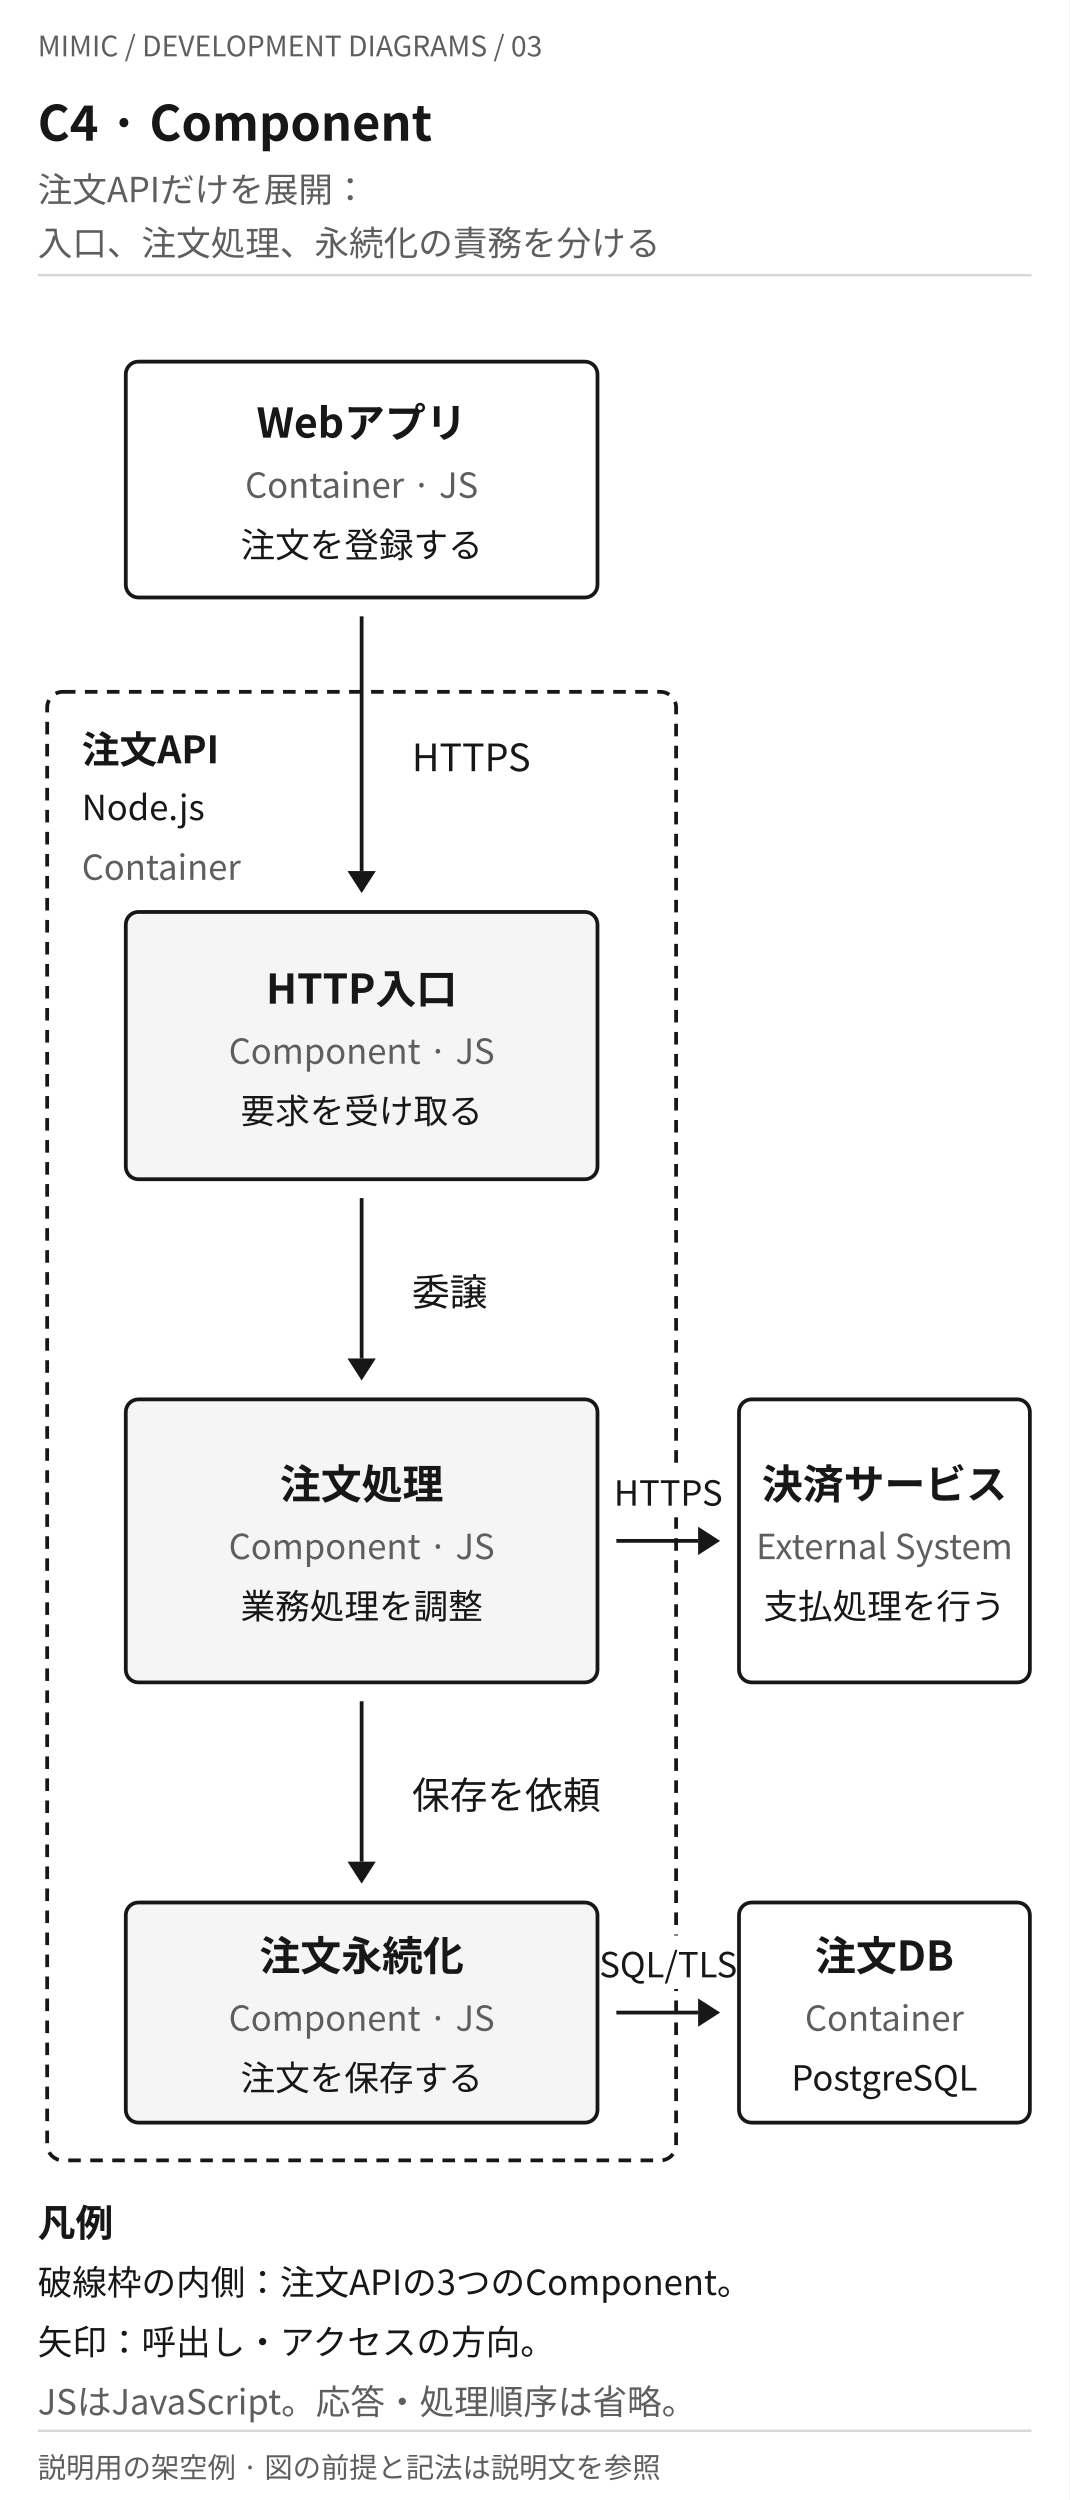
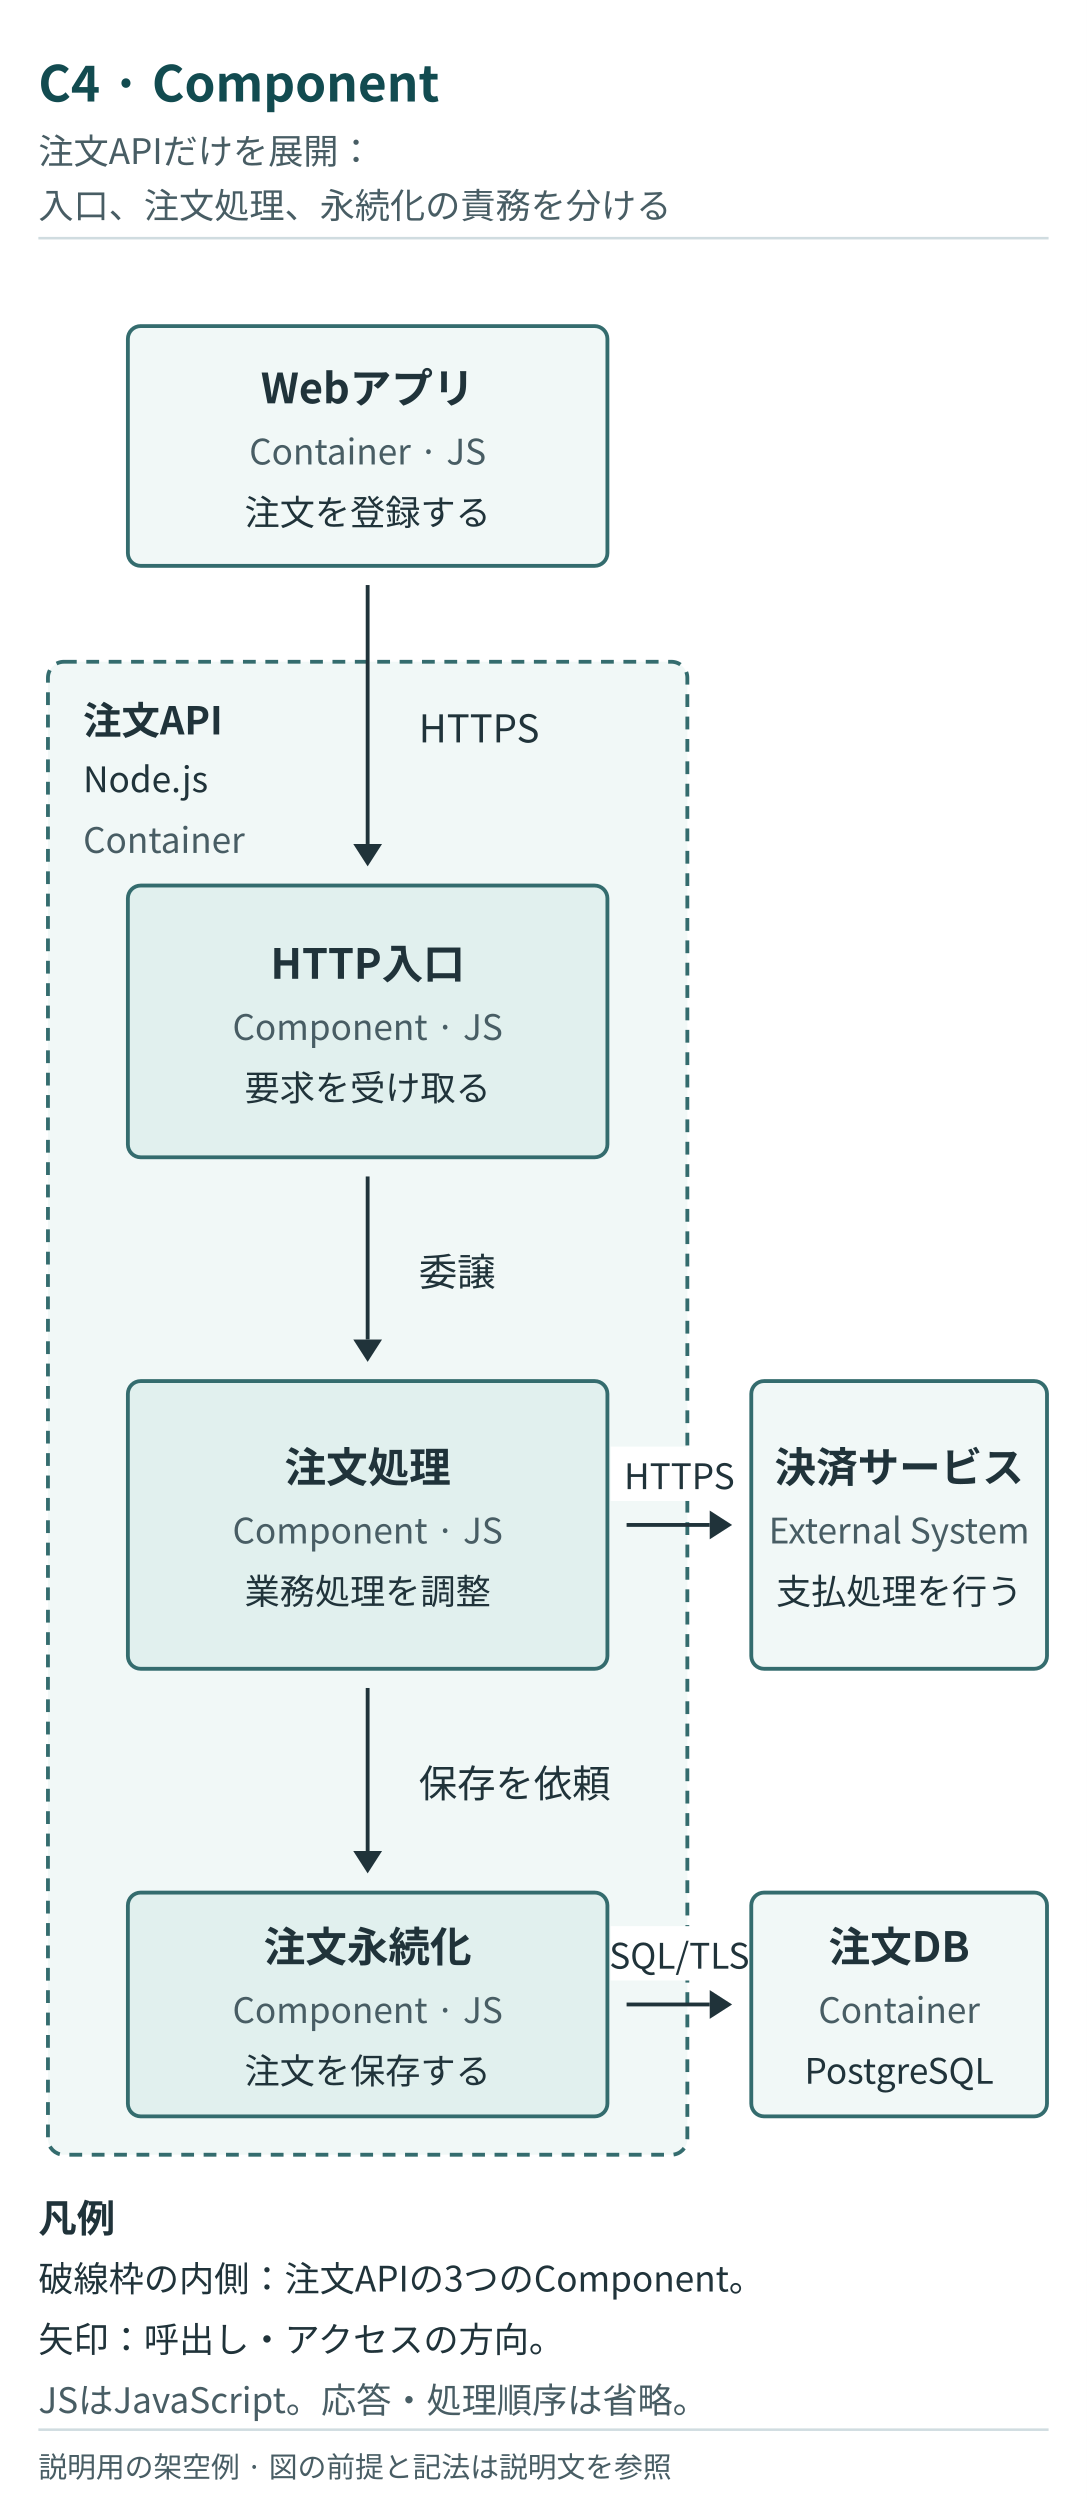
- <svg xmlns="http://www.w3.org/2000/svg" viewBox="0 0 680 1590" role="img" aria-labelledby="title desc">
+ <svg xmlns="http://www.w3.org/2000/svg" viewBox="0 26 680 1564" role="img" aria-labelledby="title desc">
  <rect x="0" y="0" width="680" height="1590" rx="0" fill="#ffffff" stroke="none" stroke-width="2.4" />
-   <text x="24" y="28" fill="#5e5e5e" font-family="Noto Sans CJK JP, sans-serif" font-size="18" font-weight="400" text-anchor="start" dominant-baseline="central">MIMIC  /  DEVELOPMENT DIAGRAMS  /  03</text>
-   <text x="24" y="76" fill="#171717" font-family="Noto Sans CJK JP, sans-serif" font-size="31" font-weight="600" text-anchor="start" dominant-baseline="central">C4 · Component</text>
-   <text x="24" y="119" fill="#5e5e5e" font-family="Noto Sans CJK JP, sans-serif" font-size="22" font-weight="400" text-anchor="start" dominant-baseline="central">注文APIだけを展開：</text>
-   <text x="24" y="153" fill="#5e5e5e" font-family="Noto Sans CJK JP, sans-serif" font-size="22" font-weight="400" text-anchor="start" dominant-baseline="central">入口、注文処理、永続化の責務を分ける</text>
-   <line x1="24" y1="175" x2="656" y2="175" stroke="#d8d8d8" stroke-width="1.6" />
-   <line x1="24" y1="1546" x2="656" y2="1546" stroke="#d8d8d8" stroke-width="1.6" />
-   <text x="24" y="1568" fill="#5e5e5e" font-family="Noto Sans CJK JP, sans-serif" font-size="18" font-weight="400" text-anchor="start" dominant-baseline="central">説明用の架空例 · 図の前提と記法は説明文を参照</text>
-   <rect x="30" y="440" width="400" height="934" rx="10" fill="#ffffff" stroke="#171717" stroke-width="2.4" stroke-dasharray="8 6" />
-   <text x="52" y="475" fill="#171717" font-family="Noto Sans CJK JP, sans-serif" font-size="24" font-weight="600" text-anchor="start" dominant-baseline="central">注文API</text>
-   <text x="52" y="512" fill="#171717" font-family="Noto Sans CJK JP, sans-serif" font-size="22" font-weight="400" text-anchor="start" dominant-baseline="central">Node.js</text>
-   <text x="52" y="550" fill="#5e5e5e" font-family="Noto Sans CJK JP, sans-serif" font-size="22" font-weight="400" text-anchor="start" dominant-baseline="central">Container</text>
-   <rect x="80" y="230" width="300" height="150" rx="8" fill="#ffffff" stroke="#171717" stroke-width="2.4" />
-   <text x="230.0" y="267.0" fill="#171717" font-family="Noto Sans CJK JP, sans-serif" font-size="26" font-weight="600" text-anchor="middle" dominant-baseline="central">Webアプリ</text>
-   <text x="230.0" y="307.0" fill="#5e5e5e" font-family="Noto Sans CJK JP, sans-serif" font-size="22" font-weight="400" text-anchor="middle" dominant-baseline="central">Container · JS</text>
-   <text x="230.0" y="345.0" fill="#171717" font-family="Noto Sans CJK JP, sans-serif" font-size="22" font-weight="400" text-anchor="middle" dominant-baseline="central">注文を登録する</text>
-   <rect x="80" y="580" width="300" height="170" rx="8" fill="#f5f5f5" stroke="#171717" stroke-width="2.4" />
-   <text x="230.0" y="627.0" fill="#171717" font-family="Noto Sans CJK JP, sans-serif" font-size="26" font-weight="600" text-anchor="middle" dominant-baseline="central">HTTP入口</text>
-   <text x="230.0" y="667.0" fill="#5e5e5e" font-family="Noto Sans CJK JP, sans-serif" font-size="22" font-weight="400" text-anchor="middle" dominant-baseline="central">Component · JS</text>
-   <text x="230.0" y="705.0" fill="#171717" font-family="Noto Sans CJK JP, sans-serif" font-size="22" font-weight="400" text-anchor="middle" dominant-baseline="central">要求を受け取る</text>
-   <rect x="80" y="890" width="300" height="180" rx="8" fill="#f5f5f5" stroke="#171717" stroke-width="2.4" />
-   <text x="230.0" y="942.0" fill="#171717" font-family="Noto Sans CJK JP, sans-serif" font-size="26" font-weight="600" text-anchor="middle" dominant-baseline="central">注文処理</text>
-   <text x="230.0" y="982.0" fill="#5e5e5e" font-family="Noto Sans CJK JP, sans-serif" font-size="22" font-weight="400" text-anchor="middle" dominant-baseline="central">Component · JS</text>
-   <text x="230.0" y="1020.0" fill="#171717" font-family="Noto Sans CJK JP, sans-serif" font-size="22" font-weight="400" text-anchor="middle" dominant-baseline="central">業務処理を調整</text>
-   <rect x="80" y="1210" width="300" height="140" rx="8" fill="#f5f5f5" stroke="#171717" stroke-width="2.4" />
-   <text x="230.0" y="1242.0" fill="#171717" font-family="Noto Sans CJK JP, sans-serif" font-size="26" font-weight="600" text-anchor="middle" dominant-baseline="central">注文永続化</text>
-   <text x="230.0" y="1282.0" fill="#5e5e5e" font-family="Noto Sans CJK JP, sans-serif" font-size="22" font-weight="400" text-anchor="middle" dominant-baseline="central">Component · JS</text>
-   <text x="230.0" y="1320.0" fill="#171717" font-family="Noto Sans CJK JP, sans-serif" font-size="22" font-weight="400" text-anchor="middle" dominant-baseline="central">注文を保存する</text>
-   <rect x="470" y="890" width="185" height="180" rx="8" fill="#ffffff" stroke="#171717" stroke-width="2.4" />
-   <text x="562.5" y="942.0" fill="#171717" font-family="Noto Sans CJK JP, sans-serif" font-size="26" font-weight="600" text-anchor="middle" dominant-baseline="central">決済サービス</text>
-   <text x="562.5" y="982.0" fill="#5e5e5e" font-family="Noto Sans CJK JP, sans-serif" font-size="22" font-weight="400" text-anchor="middle" dominant-baseline="central">External System</text>
-   <text x="562.5" y="1020.0" fill="#171717" font-family="Noto Sans CJK JP, sans-serif" font-size="22" font-weight="400" text-anchor="middle" dominant-baseline="central">支払処理を行う</text>
-   <rect x="470" y="1210" width="185" height="140" rx="8" fill="#ffffff" stroke="#171717" stroke-width="2.4" />
-   <text x="562.5" y="1242.0" fill="#171717" font-family="Noto Sans CJK JP, sans-serif" font-size="26" font-weight="600" text-anchor="middle" dominant-baseline="central">注文DB</text>
-   <text x="562.5" y="1282.0" fill="#5e5e5e" font-family="Noto Sans CJK JP, sans-serif" font-size="22" font-weight="400" text-anchor="middle" dominant-baseline="central">Container</text>
-   <text x="562.5" y="1320.0" fill="#171717" font-family="Noto Sans CJK JP, sans-serif" font-size="22" font-weight="400" text-anchor="middle" dominant-baseline="central">PostgreSQL</text>
-   <line x1="230.0" y1="392.0" x2="230.0" y2="554.0" stroke="#171717" stroke-width="2.4" />
-   <polygon points="239,554 230,568 221,554" fill="#171717" stroke="none" />
-   <text x="262" y="480" fill="#171717" font-family="Noto Sans CJK JP, sans-serif" font-size="24" font-weight="400" text-anchor="start" dominant-baseline="central">HTTPS</text>
-   <line x1="230.0" y1="762.0" x2="230.0" y2="864.0" stroke="#171717" stroke-width="2.4" />
-   <polygon points="239,864 230,878 221,864" fill="#171717" stroke="none" />
-   <text x="262" y="820" fill="#171717" font-family="Noto Sans CJK JP, sans-serif" font-size="24" font-weight="400" text-anchor="start" dominant-baseline="central">委譲</text>
-   <line x1="230.0" y1="1082.0" x2="230.0" y2="1184.0" stroke="#171717" stroke-width="2.4" />
-   <polygon points="239,1184 230,1198 221,1184" fill="#171717" stroke="none" />
-   <text x="262" y="1140" fill="#171717" font-family="Noto Sans CJK JP, sans-serif" font-size="24" font-weight="400" text-anchor="start" dominant-baseline="central">保存を依頼</text>
-   <line x1="392.0" y1="980.0" x2="444.0" y2="980.0" stroke="#171717" stroke-width="2.4" />
-   <polygon points="444,971 458,980 444,989" fill="#171717" stroke="none" />
+   <text x="24" y="76" fill="#124b50" font-family="Noto Sans CJK JP, sans-serif" font-size="31" font-weight="700" text-anchor="start" dominant-baseline="central">C4 · Component</text>
+   <text x="24" y="119" fill="#485d64" font-family="Noto Sans CJK JP, sans-serif" font-size="22" font-weight="400" text-anchor="start" dominant-baseline="central">注文APIだけを展開：</text>
+   <text x="24" y="153" fill="#485d64" font-family="Noto Sans CJK JP, sans-serif" font-size="22" font-weight="400" text-anchor="start" dominant-baseline="central">入口、注文処理、永続化の責務を分ける</text>
+   <line x1="24" y1="175" x2="656" y2="175" stroke="#d0dce0" stroke-width="1.6" />
+   <line x1="24" y1="1546" x2="656" y2="1546" stroke="#d0dce0" stroke-width="1.6" />
+   <text x="24" y="1568" fill="#485d64" font-family="Noto Sans CJK JP, sans-serif" font-size="18" font-weight="400" text-anchor="start" dominant-baseline="central">説明用の架空例 · 図の前提と記法は説明文を参照</text>
+   <rect x="30" y="440" width="400" height="934" rx="10" fill="#f1f8f7" stroke="#346c6e" stroke-width="2.4" stroke-dasharray="8 6" />
+   <text x="52" y="475" fill="#20333a" font-family="Noto Sans CJK JP, sans-serif" font-size="24" font-weight="600" text-anchor="start" dominant-baseline="central">注文API</text>
+   <text x="52" y="512" fill="#20333a" font-family="Noto Sans CJK JP, sans-serif" font-size="22" font-weight="400" text-anchor="start" dominant-baseline="central">Node.js</text>
+   <text x="52" y="550" fill="#485d64" font-family="Noto Sans CJK JP, sans-serif" font-size="22" font-weight="400" text-anchor="start" dominant-baseline="central">Container</text>
+   <rect x="80" y="230" width="300" height="150" rx="8" fill="#f1f8f7" stroke="#346c6e" stroke-width="2.4" />
+   <text x="230.0" y="267.0" fill="#20333a" font-family="Noto Sans CJK JP, sans-serif" font-size="26" font-weight="600" text-anchor="middle" dominant-baseline="central">Webアプリ</text>
+   <text x="230.0" y="307.0" fill="#485d64" font-family="Noto Sans CJK JP, sans-serif" font-size="22" font-weight="400" text-anchor="middle" dominant-baseline="central">Container · JS</text>
+   <text x="230.0" y="345.0" fill="#20333a" font-family="Noto Sans CJK JP, sans-serif" font-size="22" font-weight="400" text-anchor="middle" dominant-baseline="central">注文を登録する</text>
+   <rect x="80" y="580" width="300" height="170" rx="8" fill="#e1f0ee" stroke="#346c6e" stroke-width="2.4" />
+   <text x="230.0" y="627.0" fill="#20333a" font-family="Noto Sans CJK JP, sans-serif" font-size="26" font-weight="600" text-anchor="middle" dominant-baseline="central">HTTP入口</text>
+   <text x="230.0" y="667.0" fill="#485d64" font-family="Noto Sans CJK JP, sans-serif" font-size="22" font-weight="400" text-anchor="middle" dominant-baseline="central">Component · JS</text>
+   <text x="230.0" y="705.0" fill="#20333a" font-family="Noto Sans CJK JP, sans-serif" font-size="22" font-weight="400" text-anchor="middle" dominant-baseline="central">要求を受け取る</text>
+   <rect x="80" y="890" width="300" height="180" rx="8" fill="#e1f0ee" stroke="#346c6e" stroke-width="2.4" />
+   <text x="230.0" y="942.0" fill="#20333a" font-family="Noto Sans CJK JP, sans-serif" font-size="26" font-weight="600" text-anchor="middle" dominant-baseline="central">注文処理</text>
+   <text x="230.0" y="982.0" fill="#485d64" font-family="Noto Sans CJK JP, sans-serif" font-size="22" font-weight="400" text-anchor="middle" dominant-baseline="central">Component · JS</text>
+   <text x="230.0" y="1020.0" fill="#20333a" font-family="Noto Sans CJK JP, sans-serif" font-size="22" font-weight="400" text-anchor="middle" dominant-baseline="central">業務処理を調整</text>
+   <rect x="80" y="1210" width="300" height="140" rx="8" fill="#e1f0ee" stroke="#346c6e" stroke-width="2.4" />
+   <text x="230.0" y="1242.0" fill="#20333a" font-family="Noto Sans CJK JP, sans-serif" font-size="26" font-weight="600" text-anchor="middle" dominant-baseline="central">注文永続化</text>
+   <text x="230.0" y="1282.0" fill="#485d64" font-family="Noto Sans CJK JP, sans-serif" font-size="22" font-weight="400" text-anchor="middle" dominant-baseline="central">Component · JS</text>
+   <text x="230.0" y="1320.0" fill="#20333a" font-family="Noto Sans CJK JP, sans-serif" font-size="22" font-weight="400" text-anchor="middle" dominant-baseline="central">注文を保存する</text>
+   <rect x="470" y="890" width="185" height="180" rx="8" fill="#f1f8f7" stroke="#346c6e" stroke-width="2.4" />
+   <text x="562.5" y="942.0" fill="#20333a" font-family="Noto Sans CJK JP, sans-serif" font-size="26" font-weight="600" text-anchor="middle" dominant-baseline="central">決済サービス</text>
+   <text x="562.5" y="982.0" fill="#485d64" font-family="Noto Sans CJK JP, sans-serif" font-size="22" font-weight="400" text-anchor="middle" dominant-baseline="central">External System</text>
+   <text x="562.5" y="1020.0" fill="#20333a" font-family="Noto Sans CJK JP, sans-serif" font-size="22" font-weight="400" text-anchor="middle" dominant-baseline="central">支払処理を行う</text>
+   <rect x="470" y="1210" width="185" height="140" rx="8" fill="#f1f8f7" stroke="#346c6e" stroke-width="2.4" />
+   <text x="562.5" y="1242.0" fill="#20333a" font-family="Noto Sans CJK JP, sans-serif" font-size="26" font-weight="600" text-anchor="middle" dominant-baseline="central">注文DB</text>
+   <text x="562.5" y="1282.0" fill="#485d64" font-family="Noto Sans CJK JP, sans-serif" font-size="22" font-weight="400" text-anchor="middle" dominant-baseline="central">Container</text>
+   <text x="562.5" y="1320.0" fill="#20333a" font-family="Noto Sans CJK JP, sans-serif" font-size="22" font-weight="400" text-anchor="middle" dominant-baseline="central">PostgreSQL</text>
+   <line x1="230.0" y1="392.0" x2="230.0" y2="554.0" stroke="#20333a" stroke-width="2.4" />
+   <polygon points="239,554 230,568 221,554" fill="#20333a" stroke="none" />
+   <text x="262" y="480" fill="#20333a" font-family="Noto Sans CJK JP, sans-serif" font-size="24" font-weight="400" text-anchor="start" dominant-baseline="central">HTTPS</text>
+   <line x1="230.0" y1="762.0" x2="230.0" y2="864.0" stroke="#20333a" stroke-width="2.4" />
+   <polygon points="239,864 230,878 221,864" fill="#20333a" stroke="none" />
+   <text x="262" y="820" fill="#20333a" font-family="Noto Sans CJK JP, sans-serif" font-size="24" font-weight="400" text-anchor="start" dominant-baseline="central">委譲</text>
+   <line x1="230.0" y1="1082.0" x2="230.0" y2="1184.0" stroke="#20333a" stroke-width="2.4" />
+   <polygon points="239,1184 230,1198 221,1184" fill="#20333a" stroke="none" />
+   <text x="262" y="1140" fill="#20333a" font-family="Noto Sans CJK JP, sans-serif" font-size="24" font-weight="400" text-anchor="start" dominant-baseline="central">保存を依頼</text>
+   <line x1="392.0" y1="980.0" x2="444.0" y2="980.0" stroke="#20333a" stroke-width="2.4" />
+   <polygon points="444,971 458,980 444,989" fill="#20333a" stroke="none" />
  <rect x="382" y="931" width="86" height="34" rx="0" fill="#ffffff" stroke="none" stroke-width="2.4" />
-   <text x="425" y="948" fill="#171717" font-family="Noto Sans CJK JP, sans-serif" font-size="22" font-weight="400" text-anchor="middle" dominant-baseline="central">HTTPS</text>
-   <line x1="392.0" y1="1280.0" x2="444.0" y2="1280.0" stroke="#171717" stroke-width="2.4" />
-   <polygon points="444,1271 458,1280 444,1289" fill="#171717" stroke="none" />
+   <text x="425" y="948" fill="#20333a" font-family="Noto Sans CJK JP, sans-serif" font-size="22" font-weight="400" text-anchor="middle" dominant-baseline="central">HTTPS</text>
+   <line x1="392.0" y1="1280.0" x2="444.0" y2="1280.0" stroke="#20333a" stroke-width="2.4" />
+   <polygon points="444,1271 458,1280 444,1289" fill="#20333a" stroke="none" />
  <rect x="382" y="1231" width="86" height="34" rx="0" fill="#ffffff" stroke="none" stroke-width="2.4" />
-   <text x="425" y="1248" fill="#171717" font-family="Noto Sans CJK JP, sans-serif" font-size="22" font-weight="400" text-anchor="middle" dominant-baseline="central">SQL/TLS</text>
-   <text x="24" y="1412" fill="#171717" font-family="Noto Sans CJK JP, sans-serif" font-size="24" font-weight="600" text-anchor="start" dominant-baseline="central">凡例</text>
-   <text x="24" y="1450" fill="#171717" font-family="Noto Sans CJK JP, sans-serif" font-size="22" font-weight="400" text-anchor="start" dominant-baseline="central">破線枠の内側：注文APIの3つのComponent。</text>
-   <text x="24" y="1488" fill="#171717" font-family="Noto Sans CJK JP, sans-serif" font-size="22" font-weight="400" text-anchor="start" dominant-baseline="central">矢印：呼出し・アクセスの方向。</text>
-   <text x="24" y="1526" fill="#5e5e5e" font-family="Noto Sans CJK JP, sans-serif" font-size="22" font-weight="400" text-anchor="start" dominant-baseline="central">JSはJavaScript。応答・処理順序は省略。</text>
+   <text x="425" y="1248" fill="#20333a" font-family="Noto Sans CJK JP, sans-serif" font-size="22" font-weight="400" text-anchor="middle" dominant-baseline="central">SQL/TLS</text>
+   <text x="24" y="1412" fill="#20333a" font-family="Noto Sans CJK JP, sans-serif" font-size="24" font-weight="600" text-anchor="start" dominant-baseline="central">凡例</text>
+   <text x="24" y="1450" fill="#20333a" font-family="Noto Sans CJK JP, sans-serif" font-size="22" font-weight="400" text-anchor="start" dominant-baseline="central">破線枠の内側：注文APIの3つのComponent。</text>
+   <text x="24" y="1488" fill="#20333a" font-family="Noto Sans CJK JP, sans-serif" font-size="22" font-weight="400" text-anchor="start" dominant-baseline="central">矢印：呼出し・アクセスの方向。</text>
+   <text x="24" y="1526" fill="#485d64" font-family="Noto Sans CJK JP, sans-serif" font-size="22" font-weight="400" text-anchor="start" dominant-baseline="central">JSはJavaScript。応答・処理順序は省略。</text>
</svg>
